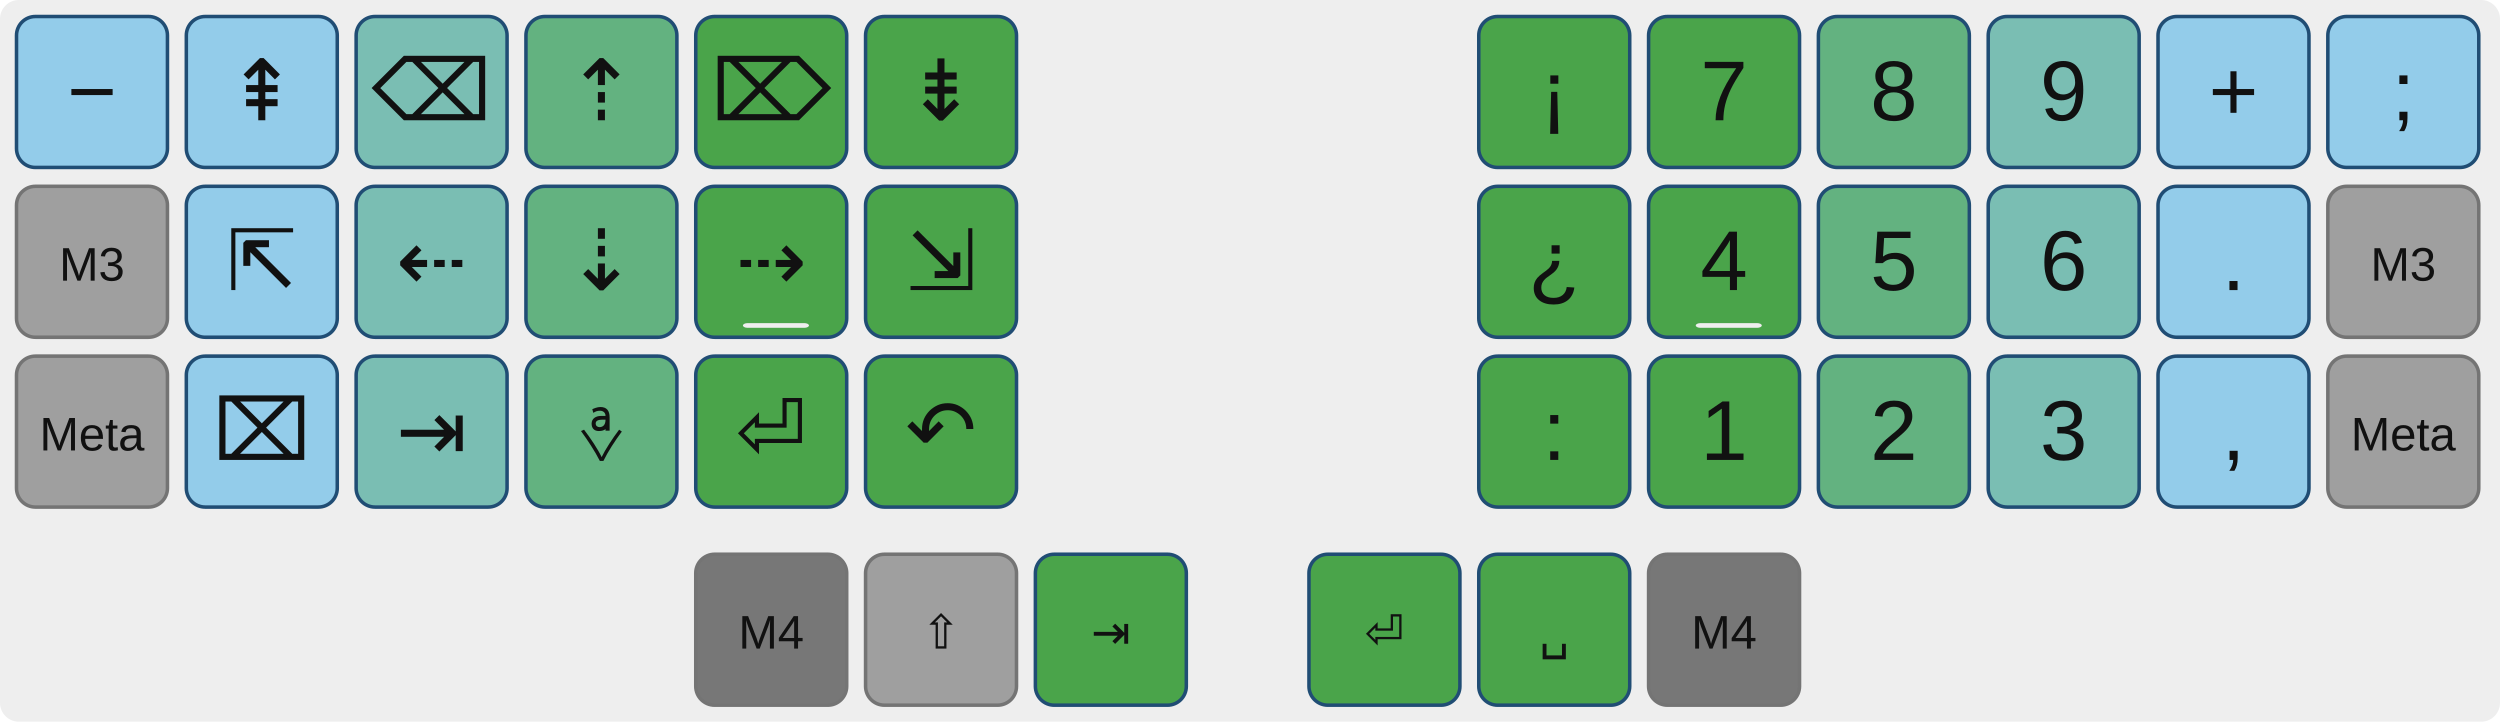
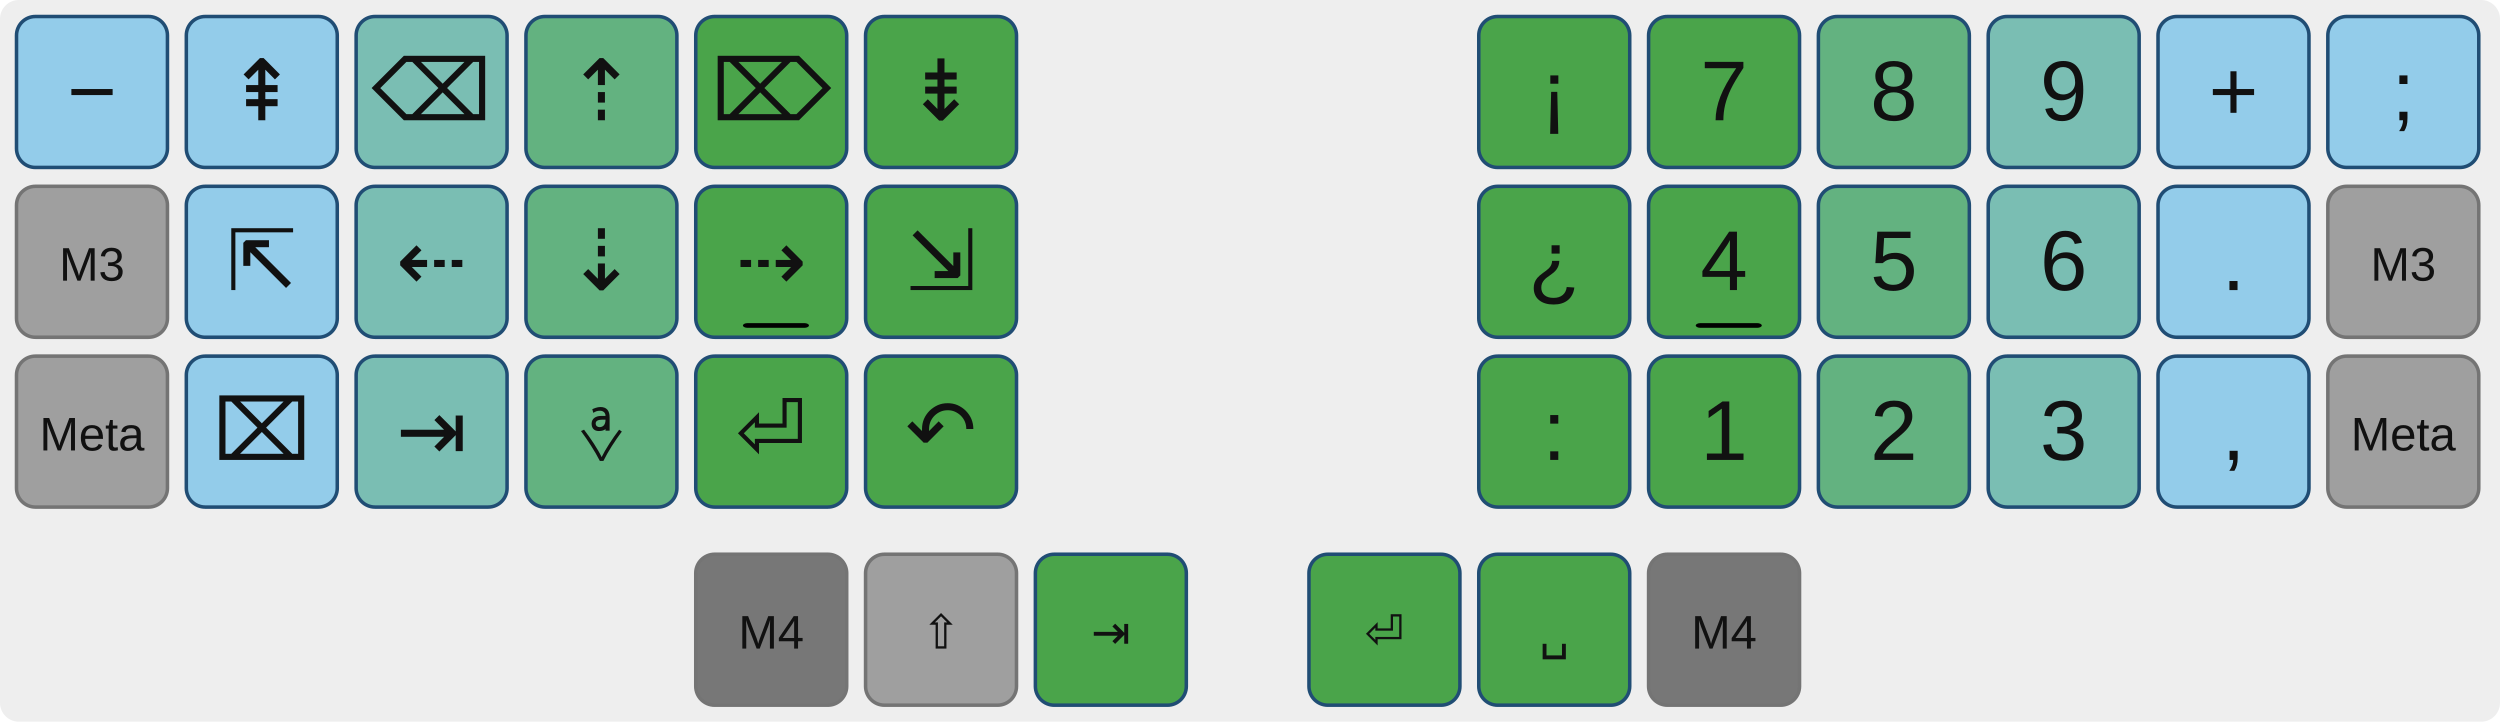
<svg xmlns="http://www.w3.org/2000/svg" xmlns:xlink="http://www.w3.org/1999/xlink" version="1.1" id="Ebene_1" height="153" width="530" viewBox="0 0 530 153" enable-background="new 0 0 535 0" xml:space="preserve">
  <defs id="defs">
    <style type="text/css" id="style46661">
  text.mod, text.key, text.dead {
    fill:#111;
    fill-opacity:1;
      stroke:none;
      font-style:normal;
      font-variant:normal;
      font-weight:normal;
      font-stretch:normal;
      display:inline;
      font-family:Arial;
      writing-mode:lr-tb;
  }

  text.key {
      font-family:Arial;
  }

  text.dead {
      font-family: Gentium Plus Compact;
  }

  text.space, text.dead, text.center, text.key, text.mod {
      text-align:center;
      text-anchor:middle;
  }

  text.key { font-size:18px; }
  text.dead { font-size:18px; }
  text.mod { font-size:10px; }
  text.big { font-size:12px; }

  .key {
  stroke-width:0.75;
  }

  .grey { fill:#949494; stroke:#696969; }
  .grey { fill:#9f9f9f; stroke:#747474; }

  .numpad { fill:#afaa9f; stroke:#747474; }

  /* bootstrap colors */
  .l5, .r5 { fill:#93CCEA; }
  .l4, .r4 { fill:#7abeb3; }
  .l3, .r3 { fill:#63b280; }
  .l2, .r2 { fill:#4aa44a; }
  .l1, .r1 { fill:#4aa44a; }

  /* btn bg hover, unused */
  .l2, .r2 { stroke:#3071a9; }
  .l3, .r3 { stroke:#449d44; }
  .l4, .r4 { stroke:#c9302c; }
  .l5, .r5 { stroke:#ec971f; }

  /* btn border hover */
  .l1, .r1 { stroke:#204d74; }
  .l2, .r2 { stroke:#204d74; }
  .l3, .r3 { stroke:#204d74; }
  .l4, .r4 { stroke:#204d74; }
  .l5, .r5 { stroke:#204d74; }

  

  .pressed {
    
    fill:#777;
  }
  </style>
    <g id="basekey">
      <rect width="32" height="32" rx="4" class="key" id="rect1" />
    </g>
    <g id="nub">
-       <rect width="14" height="1" rx="1" style="fill:#eee;" id="rect2" />
+       <rect width="14" height="1" rx="1" class="nubkey" id="rect2" />
    </g>
  </defs>
  <rect width="100%" height="100%" rx="4" style="fill:#eee" id="rect3" />
  <g transform="translate(3.5,3.5)" id="g62">
    <g transform="translate(0, 0)" id="g32">
      <g transform="translate(0, 0)" id="g5">
        <use xlink:href="#basekey" y="0" class="l5" id="use3" />
        <use xlink:href="#basekey" y="36" class="key grey" id="m3l" />
        <use xlink:href="#basekey" y="72" class="key grey" id="use4" />
        <path d="m 11.632,16.656 v -1.283 h 8.745 v 1.283 z" id="text4" class="key" style="font-size:18px;font-family:Arial;text-align:center;text-anchor:middle;fill:#111111;stroke-width:0.75" aria-label="−" />
        <path d="m 15.724,56 v -4.59 q 0,-0.762 0.044,-1.465 -0.239,0.874 -0.43,1.367 L 13.561,56 h -0.654 l -1.802,-4.688 -0.273,-0.83 -0.161,-0.537 0.015,0.542 0.02,0.923 V 56 H 9.875 v -6.88 h 1.226 l 1.831,4.771 q 0.098,0.288 0.186,0.62 0.093,0.327 0.122,0.474 0.039,-0.195 0.161,-0.591 0.127,-0.4 0.171,-0.503 l 1.797,-4.771 h 1.196 V 56 Z m 6.782,-1.899 q 0,0.952 -0.605,1.475 -0.605,0.522 -1.729,0.522 -1.045,0 -1.67,-0.469 -0.62,-0.474 -0.737,-1.396 l 0.908,-0.083 q 0.176,1.221 1.499,1.221 0.664,0 1.04,-0.327 0.381,-0.327 0.381,-0.972 0,-0.562 -0.435,-0.874 -0.43,-0.317 -1.245,-0.317 h -0.498 v -0.762 h 0.479 q 0.723,0 1.118,-0.312 0.4,-0.317 0.4,-0.874 0,-0.552 -0.327,-0.869 -0.322,-0.322 -0.962,-0.322 -0.581,0 -0.942,0.298 -0.356,0.298 -0.415,0.84 l -0.884,-0.068 q 0.098,-0.845 0.698,-1.318 0.605,-0.474 1.553,-0.474 1.035,0 1.606,0.483 0.576,0.479 0.576,1.338 0,0.659 -0.371,1.074 -0.366,0.41 -1.069,0.557 v 0.02 q 0.771,0.083 1.201,0.518 0.43,0.435 0.43,1.094 z" id="m3ltxt" class="mod" style="font-size:10px;font-family:Arial;text-align:center;text-anchor:middle;fill:#111111" aria-label="M3" />
        <path d="m 11.554,92 v -4.59 q 0,-0.762 0.044,-1.465 -0.239,0.874 -0.43,1.367 L 9.391,92 H 8.737 l -1.802,-4.688 -0.273,-0.83 -0.161,-0.537 0.015,0.542 0.02,0.923 V 92 H 5.705 v -6.88 h 1.226 l 1.831,4.771 q 0.098,0.288 0.186,0.62 0.093,0.327 0.122,0.474 0.039,-0.195 0.161,-0.591 0.127,-0.4 0.171,-0.503 l 1.797,-4.771 h 1.196 V 92 Z m 3.008,-2.456 q 0,0.908 0.376,1.401 0.376,0.493 1.099,0.493 0.571,0 0.913,-0.229 0.347,-0.229 0.469,-0.581 l 0.771,0.22 q -0.474,1.25 -2.153,1.25 -1.172,0 -1.787,-0.698 -0.61,-0.698 -0.61,-2.075 0,-1.309 0.61,-2.007 0.615,-0.698 1.753,-0.698 2.329,0 2.329,2.808 v 0.117 z m 2.861,-0.674 q -0.073,-0.835 -0.425,-1.216 -0.352,-0.386 -1.011,-0.386 -0.64,0 -1.016,0.43 -0.371,0.425 -0.4,1.172 z m 4.058,3.091 q -0.435,0.117 -0.889,0.117 -1.055,0 -1.055,-1.196 v -3.525 h -0.61 v -0.64 h 0.645 l 0.259,-1.182 h 0.586 v 1.182 h 0.977 v 0.64 h -0.977 v 3.335 q 0,0.381 0.122,0.537 0.127,0.151 0.435,0.151 0.176,0 0.508,-0.068 z m 2.095,0.137 q -0.796,0 -1.196,-0.42 -0.4,-0.42 -0.4,-1.152 0,-0.82 0.537,-1.26 0.542,-0.439 1.743,-0.469 l 1.187,-0.02 v -0.288 q 0,-0.645 -0.273,-0.923 -0.273,-0.278 -0.859,-0.278 -0.591,0 -0.859,0.2 -0.269,0.2 -0.322,0.64 l -0.918,-0.083 q 0.225,-1.426 2.119,-1.426 0.996,0 1.499,0.459 0.503,0.454 0.503,1.318 v 2.275 q 0,0.391 0.103,0.591 0.103,0.195 0.391,0.195 0.127,0 0.288,-0.034 v 0.547 q -0.332,0.078 -0.679,0.078 -0.488,0 -0.713,-0.254 -0.22,-0.259 -0.249,-0.806 h -0.029 q -0.337,0.605 -0.786,0.859 -0.444,0.249 -1.084,0.249 z m 0.2,-0.659 q 0.483,0 0.859,-0.22 0.376,-0.22 0.591,-0.601 0.22,-0.386 0.22,-0.791 v -0.435 l -0.962,0.02 q -0.62,0.01 -0.942,0.127 -0.317,0.117 -0.488,0.361 -0.171,0.244 -0.171,0.64 0,0.43 0.229,0.664 0.234,0.234 0.664,0.234 z" id="text5" class="mod" style="font-size:10px;font-family:Arial;text-align:center;text-anchor:middle;fill:#111111" aria-label="Meta" />
      </g>
      <g transform="translate(36, 0)" id="g9">
        <use xlink:href="#basekey" y="0" class="l5" id="use5" />
        <use xlink:href="#basekey" y="36" class="l5" id="use6" />
        <use xlink:href="#basekey" y="72" class="l5" id="use7" />
        <path d="m 15.604,8.816 h 0.791 l 3.445,3.463 -1.055,1.055 -2.039,-2.057 v 3.252 h 2.602 v 1.494 H 16.747 v 1.494 h 2.602 v 1.494 H 16.747 V 22 h -1.494 v -2.988 h -2.584 v -1.494 h 2.584 v -1.494 h -2.584 v -1.494 h 2.584 v -3.252 l -2.057,2.057 -1.055,-1.055 z" id="text7" class="key" style="font-size:18px;font-family:Arial;text-align:center;text-anchor:middle;fill:#111111;stroke-width:0.75" aria-label="⇞" />
        <path d="m 22.636,44.878 v 0.87 H 10.401 V 58 H 9.531 V 44.878 Z m -10.556,3.103 0.554,-0.554 h 4.887 v 1.485 h -2.9 l 7.576,7.576 -1.055,1.055 -7.576,-7.576 v 2.9 h -1.485 z" id="text8" class="key" style="font-size:18px;font-family:Arial;text-align:center;text-anchor:middle;fill:#111111;stroke-width:0.75" aria-label="⇱" />
        <path d="M 7,94 V 80.324 H 25 V 94 Z M 8.301,81.625 V 92.699 H 9.54 L 15.077,87.162 9.54,81.625 Z m 12.322,0 h -9.229 l 4.614,4.614 z m -9.229,11.074 h 9.229 L 16.009,88.085 Z M 22.451,81.625 l -5.537,5.537 5.537,5.537 h 1.248 V 81.625 Z" id="text9" class="key" style="font-size:18px;font-family:Arial;text-align:center;text-anchor:middle;fill:#111111;stroke-width:0.75" aria-label="⌧" />
      </g>
      <g transform="translate(72, 0)" id="g13">
        <use xlink:href="#basekey" y="0" class="l4" id="use9" />
        <use xlink:href="#basekey" y="36" class="l4" id="use10" />
        <use xlink:href="#basekey" y="72" class="l4" id="use11" />
        <path d="M 27.355,22 H 10.12 L 3.282,15.162 10.12,8.324 H 27.355 Z M 26.055,9.625 H 24.815 l -5.537,5.537 5.537,5.537 h 1.239 z m -12.322,0 4.614,4.614 L 22.961,9.625 Z m 9.229,11.074 -4.614,-4.614 -4.614,4.614 z M 11.904,9.625 H 10.656 l -5.537,5.555 5.537,5.52 h 1.248 l 5.537,-5.537 z" id="text11" class="key" style="font-size:18px;font-family:Arial;text-align:center;text-anchor:middle;fill:#111111;stroke-width:0.75" aria-label="⌫" />
        <path d="m 9.338,52.753 v -0.791 l 3.454,-3.454 1.055,1.055 -2.048,2.048 h 3.243 v 1.494 h -3.243 l 2.048,2.048 -1.055,1.055 z m 7.198,0.352 v -1.494 h 2.241 v 1.494 z m 3.735,0 v -1.494 h 2.241 v 1.494 z" id="text12" class="key" style="font-size:18px;font-family:Arial;text-align:center;text-anchor:middle;fill:#111111;stroke-width:0.75" aria-label="⇠" />
        <path d="m 9.487,87.61 h 9.158 l -2.057,-2.057 1.055,-1.055 3.463,3.463 v -3.375 h 1.494 v 7.559 H 21.106 V 88.753 l -3.463,3.463 -1.055,-1.055 2.057,-2.057 H 9.487 Z" id="text13" class="key" style="font-size:18px;font-family:Arial;text-align:center;text-anchor:middle;fill:#111111;stroke-width:0.75" aria-label="⇥" />
      </g>
      <g transform="translate(108, 0)" id="g17">
        <use xlink:href="#basekey" y="0" class="l3" id="use13" />
        <use xlink:href="#basekey" y="36" class="l3" id="use14" />
        <use xlink:href="#basekey" y="72" class="l3" id="use15" />
        <path d="m 15.604,8.816 h 0.791 l 3.463,3.463 -1.055,1.055 -2.057,-2.057 v 3.252 h -1.494 v -3.252 l -2.057,2.057 -1.055,-1.055 z M 15.253,16.023 h 1.494 v 2.232 h -1.494 z m 0,3.727 h 1.494 V 22 h -1.494 z" id="text15" class="key" style="font-size:18px;font-family:Arial;text-align:center;text-anchor:middle;fill:#111111;stroke-width:0.75" aria-label="⇡" />
        <path d="m 15.604,58.062 -3.463,-3.463 1.055,-1.055 2.057,2.057 v -3.252 h 1.494 v 3.252 l 2.057,-2.057 1.055,1.055 -3.463,3.463 z M 15.253,50.854 V 48.622 h 1.494 v 2.232 z m 0,-3.727 v -2.25 h 1.494 v 2.25 z" id="text16" class="key" style="font-size:18px;font-family:Arial;text-align:center;text-anchor:middle;fill:#111111;stroke-width:0.75" aria-label="⇣" />
        <path d="m 15.775,82.786 c -0.63,0 -1.386,0.306 -1.71,0.468 l 0.216,0.774 c 0.522,-0.324 0.81,-0.45 1.422,-0.45 0.684,0 1.17,0.432 1.17,1.098 h -0.954 c -1.098,0 -1.998,0.558 -1.998,1.638 0,0.99 0.576,1.566 1.512,1.566 0.648,0 1.116,-0.144 1.44,-0.414 v 0.342 h 0.864 V 85 c 0,-1.422 -0.594,-2.214 -1.962,-2.214 z m -0.162,4.266 c -0.468,0 -0.828,-0.27 -0.828,-0.792 0,-0.594 0.63,-0.792 1.422,-0.792 h 0.666 c 0,1.35 -0.792,1.584 -1.26,1.584 z m 0.432,6.354 c -0.738,-1.584 -2.322,-3.978 -3.726,-5.814 l -0.648,0.288 c 1.476,2.034 2.88,4.158 3.996,6.336 h 0.756 c 0.972,-1.998 2.448,-4.248 3.906,-6.228 l -0.576,-0.396 c -1.368,1.8 -2.988,4.284 -3.708,5.814 z" id="text17" class="key" style="font-size:18px;font-family:Arial;text-align:center;text-anchor:middle;fill:#111111;stroke-width:0.75" aria-label="⎀" />
      </g>
      <g transform="translate(144,0)" id="g21">
        <use xlink:href="#basekey" y="0" class="l2" id="use17" />
        <use xlink:href="#basekey" y="36" class="l2" id="use18" />
        <use xlink:href="#basekey" y="72" class="l2" id="use19" />
        <path d="M 4.645,22 V 8.324 H 21.88 L 28.718,15.162 21.88,22 Z M 5.945,9.625 V 20.699 H 7.185 L 12.722,15.162 7.185,9.625 Z m 12.322,0 H 9.039 L 13.653,14.239 Z M 9.039,20.699 H 18.268 L 13.653,16.085 Z M 20.096,9.625 l -5.537,5.537 5.537,5.537 H 21.344 L 26.881,15.18 21.344,9.625 Z" id="text19" class="key" style="font-size:18px;font-family:Arial;text-align:center;text-anchor:middle;fill:#111111;stroke-width:0.75" aria-label="⌦" />
        <path d="m 22.662,52.753 -3.454,3.454 -1.055,-1.055 2.048,-2.048 h -3.243 v -1.494 h 3.243 L 18.153,49.562 l 1.055,-1.055 3.454,3.454 z m -9.439,-1.143 h 2.241 v 1.494 h -2.241 z m -1.494,0 v 1.494 H 9.487 v -1.494 z" id="text20" class="key nubkey" style="font-size:18px;font-family:Arial;text-align:center;text-anchor:middle;fill:#111111;stroke-width:0.75" aria-label="⇢" />
        <path d="M 13.407,92.822 8.942,88.357 13.407,83.893 v 2.399 h 4.983 V 80.878 h 4.131 l -0.009,9.545 H 13.407 Z M 12.528,87.171 v -1.151 l -2.338,2.338 2.338,2.338 v -1.151 h 9.105 l 0.009,-7.787 h -2.373 l -0.009,5.414 z" id="text21" class="key" style="font-size:18px;font-family:Arial;text-align:center;text-anchor:middle;fill:#111111;stroke-width:0.75" aria-label="⏎" />
        <use x="10" y="65" xlink:href="#nub" id="use21" />
      </g>
      <g transform="translate(180,0)" id="g26">
        <use xlink:href="#basekey" y="0" class="l2" id="use22" />
        <use xlink:href="#basekey" y="36" class="l2" id="use23" />
        <use xlink:href="#basekey" y="72" class="l2" id="use24" />
        <path d="m 16.378,22.062 h -0.791 l -3.445,-3.463 1.055,-1.055 2.039,2.057 v -3.252 h -2.602 v -1.494 h 2.602 v -1.494 h -2.602 v -1.494 h 2.602 V 8.878 h 1.494 v 2.988 h 2.584 v 1.494 h -2.584 v 1.494 h 2.584 v 1.494 h -2.584 v 3.252 l 2.057,-2.057 1.055,1.055 z" id="text24" class="key" style="font-size:18px;font-family:Arial;text-align:center;text-anchor:middle;fill:#111111;stroke-width:0.75" aria-label="⇟" />
        <path d="M 9.531,58 V 57.13 H 21.766 V 44.878 h 0.87 V 58 Z m 10.556,-3.103 -0.554,0.554 H 14.646 V 53.966 h 2.9 l -7.576,-7.576 1.055,-1.055 7.576,7.576 v -2.9 h 1.485 z" id="text25" class="key" style="font-size:18px;font-family:Arial;text-align:center;text-anchor:middle;fill:#111111;stroke-width:0.75" aria-label="⇲" />
        <path d="m 13.46,87.883 2.039,-2.057 1.055,1.055 -3.445,3.463 h -0.791 l -3.463,-3.463 1.055,-1.055 2.057,2.057 v -0.439 q 0,-1.116 0.404,-2.101 0.396,-0.94 1.204,-1.775 0.791,-0.756 1.758,-1.187 0.949,-0.404 2.074,-0.404 1.125,0 2.074,0.404 0.967,0.431 1.758,1.187 0.809,0.835 1.204,1.775 0.404,0.984 0.404,2.101 h -1.494 q 0,-0.817 -0.29,-1.529 -0.29,-0.712 -0.87,-1.292 -0.527,-0.519 -1.283,-0.861 -0.65,-0.29 -1.485,-0.29 -0.835,0 -1.521,0.29 -0.721,0.308 -1.283,0.861 -0.562,0.562 -0.87,1.292 -0.29,0.712 -0.29,1.529 z" id="text26" class="key" style="font-size:18px;font-family:Arial;text-align:center;text-anchor:middle;fill:#111111;stroke-width:0.75" aria-label="↶" />
      </g>
      <g transform="translate(144, 114)" id="g31">
        <g transform="rotate(0)" id="g30">
          <use xlink:href="#basekey" x="0" class="key grey pressed" id="use26" />
          <path d="m 15.724,20 v -4.59 q 0,-0.762 0.044,-1.465 -0.239,0.874 -0.43,1.367 L 13.561,20 h -0.654 l -1.802,-4.688 -0.273,-0.83 -0.161,-0.537 0.015,0.542 0.02,0.923 V 20 H 9.875 v -6.88 h 1.226 l 1.831,4.771 q 0.098,0.288 0.186,0.62 0.093,0.327 0.122,0.474 0.039,-0.195 0.161,-0.591 0.127,-0.4 0.171,-0.503 l 1.797,-4.771 h 1.196 V 20 Z m 5.962,-1.558 V 20 H 20.856 V 18.442 H 17.614 v -0.684 l 3.149,-4.639 h 0.923 v 4.629 h 0.967 v 0.693 z m -0.83,-4.331 q -0.01,0.029 -0.137,0.259 -0.127,0.229 -0.19,0.322 l -1.763,2.598 -0.264,0.361 -0.078,0.098 h 2.432 z" id="m4ltxt" class="mod" style="font-size:10px;font-family:Arial;text-align:center;text-anchor:middle;fill:#111111" aria-label="M4" />
          <g transform="translate(36, 0) rotate(0)" id="g29">
            <use xlink:href="#basekey" x="0" class="key grey" id="use27" />
            <path d="M 17.299,14.453 16,13.154 14.701,14.453 h 0.64 v 5.059 h 1.318 V 14.453 Z M 13.52,14.941 16,12.461 18.48,14.941 H 17.147 V 20 h -2.295 v -5.059 z" id="shiftltxt" class="mod" style="font-size:10px;font-family:Arial;text-align:center;text-anchor:middle;fill:#111111" aria-label="⇧" />
            <g transform="translate(36, 0) rotate(0)" id="g28">
              <use xlink:href="#basekey" x="0" class="l1" id="use28" />
              <path d="m 12.382,16.45 h 5.088 l -1.143,-1.143 0.586,-0.586 1.924,1.924 v -1.875 h 0.83 v 4.199 h -0.83 v -1.885 l -1.924,1.924 -0.586,-0.586 1.143,-1.143 h -5.088 z" id="text28" class="mod" style="font-size:10px;font-family:Arial;text-align:center;text-anchor:middle;fill:#111111" aria-label="⇥" />
            </g>
          </g>
        </g>
      </g>
    </g>
    <g transform="translate(310,0)" id="g61">
      <g transform="translate(36, 114)" id="g37">
        <g transform="rotate(0, 36, 0)" id="g36">
          <use xlink:href="#basekey" x="0" class="key grey pressed" id="use32" />
          <path d="m 15.724,20 v -4.59 q 0,-0.762 0.044,-1.465 -0.239,0.874 -0.43,1.367 L 13.561,20 h -0.654 l -1.802,-4.688 -0.273,-0.83 -0.161,-0.537 0.015,0.542 0.02,0.923 V 20 H 9.875 v -6.88 h 1.226 l 1.831,4.771 q 0.098,0.288 0.186,0.62 0.093,0.327 0.122,0.474 0.039,-0.195 0.161,-0.591 0.127,-0.4 0.171,-0.503 l 1.797,-4.771 h 1.196 V 20 Z m 5.962,-1.558 V 20 H 20.856 V 18.442 H 17.614 v -0.684 l 3.149,-4.639 h 0.923 v 4.629 h 0.967 v 0.693 z m -0.83,-4.331 q -0.01,0.029 -0.137,0.259 -0.127,0.229 -0.19,0.322 l -1.763,2.598 -0.264,0.361 -0.078,0.098 h 2.432 z" id="m4rtxt" class="mod" style="font-size:10px;font-family:Arial;text-align:center;text-anchor:middle;fill:#111111" aria-label="M4" />
          <g transform="translate(-36, 0) rotate(0, 36, 0)" id="g35">
            <use xlink:href="#basekey" x="0" class="l1" id="use33" />
            <path d="m 14.359,21.445 h 3.281 v -2.461 h 0.82 v 3.291 h -4.922 v -3.291 h 0.82 z" id="text33" class="mod space" style="font-size:10px;font-family:Arial;text-align:center;text-anchor:middle;fill:#111111" aria-label="␣" />
            <g transform="translate(-36, 0) rotate(0, 36, 0)" id="g34">
              <use xlink:href="#basekey" x="0" class="l1" id="use34" />
              <path d="m 14.56,19.346 -2.48,-2.48 2.48,-2.48 v 1.333 h 2.769 v -3.008 h 2.295 l -0.005,5.303 H 14.56 Z m -0.488,-3.14 v -0.64 l -1.299,1.299 1.299,1.299 v -0.64 h 5.059 l 0.005,-4.326 h -1.318 l -0.005,3.008 z" id="returntxt" class="mod" style="font-size:10px;font-family:Arial;text-align:center;text-anchor:middle;fill:#111111" aria-label="⏎" />
            </g>
          </g>
        </g>
      </g>
      <g transform="translate(0,0)" id="g41">
        <use xlink:href="#basekey" y="0" class="l2" id="use37" />
        <use xlink:href="#basekey" y="36" class="l2" id="use38" />
        <use xlink:href="#basekey" y="72" class="l2" id="use39" />
        <path d="m 15.341,15.979 h 1.301 l 0.211,8.895 h -1.723 z m 1.529,-3.489 v 1.767 h -1.705 v -1.767 z" id="text39" class="key" style="font-size:18px;font-family:Arial;text-align:center;text-anchor:middle;fill:#111111;stroke-width:0.75" aria-label="¡" />
        <path d="m 11.654,57.561 q 0,-0.659 0.193,-1.178 0.193,-0.519 0.554,-0.958 0.36,-0.439 1.178,-1.037 l 0.712,-0.519 q 0.624,-0.457 0.932,-0.958 0.308,-0.51 0.316,-1.107 h 1.538 q -0.018,0.606 -0.193,1.063 -0.167,0.457 -0.439,0.809 -0.272,0.352 -0.615,0.633 -0.343,0.272 -0.694,0.527 -0.352,0.246 -0.694,0.501 -0.334,0.246 -0.598,0.554 -0.264,0.308 -0.431,0.694 -0.158,0.387 -0.158,0.905 0,1.002 0.677,1.582 0.686,0.58 1.916,0.58 1.23,0 1.951,-0.615 0.721,-0.615 0.844,-1.688 l 1.617,0.105 q -0.229,1.74 -1.371,2.672 -1.143,0.932 -3.023,0.932 -1.96,0 -3.085,-0.932 -1.125,-0.923 -1.125,-2.566 z m 5.493,-9.07 v 1.767 h -1.714 v -1.767 z" id="text40" class="key" style="font-size:18px;font-family:Arial;text-align:center;text-anchor:middle;fill:#111111;stroke-width:0.75" aria-label="¿" />
        <path d="m 15.143,86.31 v -1.819 h 1.714 v 1.819 z m 0,7.69 v -1.819 h 1.714 V 94 Z" id="text41" class="key" style="font-size:18px;font-family:Arial;text-align:center;text-anchor:middle;fill:#111111;stroke-width:0.75" aria-label=":" />
      </g>
      <g transform="translate(36,0)" id="g45">
        <use xlink:href="#basekey" y="0" class="r2" id="use41" />
        <use xlink:href="#basekey" y="36" class="r2" id="use42" />
        <use xlink:href="#basekey" y="72" class="r2" id="use43" />
        <path d="m 20.1,10.899 q -1.898,2.9 -2.681,4.544 -0.782,1.644 -1.178,3.243 Q 15.855,20.286 15.855,22 h -1.652 q 0,-2.373 1.002,-4.992 1.011,-2.628 3.366,-6.047 H 11.917 V 9.616 h 8.183 z" id="text43" class="key" style="font-size:18px;font-family:Arial;text-align:center;text-anchor:middle;fill:#111111;stroke-width:0.75" aria-label="7" />
        <path d="M 18.738,55.196 V 58 H 17.244 V 55.196 H 11.408 V 53.966 l 5.669,-8.35 h 1.661 v 8.332 h 1.74 v 1.248 z m -1.494,-7.796 q -0.018,0.053 -0.246,0.466 -0.229,0.413 -0.343,0.58 l -3.173,4.676 -0.475,0.65 -0.141,0.176 h 4.377 z" id="text44" class="key nubkey" style="font-size:18px;font-family:Arial;text-align:center;text-anchor:middle;fill:#111111;stroke-width:0.75" aria-label="4" />
        <path d="m 12.366,94 v -1.345 h 3.155 V 83.128 l -2.795,1.995 v -1.494 l 2.927,-2.013 h 1.459 v 11.039 h 3.015 V 94 Z" id="text45" class="key" style="font-size:18px;font-family:Arial;text-align:center;text-anchor:middle;fill:#111111;stroke-width:0.75" aria-label="1" />
        <use x="10" y="65" xlink:href="#nub" id="use45" />
      </g>
      <g transform="translate(72,0)" id="g50">
        <use xlink:href="#basekey" y="0" class="r3" id="use46" />
        <use xlink:href="#basekey" y="36" class="r3" id="use47" />
        <use xlink:href="#basekey" y="72" class="r3" id="use48" />
        <path d="m 20.223,18.546 q 0,1.714 -1.09,2.672 -1.09,0.958 -3.129,0.958 -1.986,0 -3.111,-0.94 -1.116,-0.94 -1.116,-2.672 0,-1.213 0.694,-2.039 0.694,-0.826 1.775,-1.002 v -0.035 Q 13.236,15.25 12.647,14.459 q -0.58,-0.791 -0.58,-1.854 0,-1.415 1.055,-2.294 1.063,-0.879 2.848,-0.879 1.828,0 2.883,0.861 1.063,0.861 1.063,2.329 0,1.063 -0.589,1.854 -0.589,0.791 -1.608,0.993 v 0.035 q 1.187,0.193 1.846,1.011 0.659,0.809 0.659,2.03 z m -1.951,-5.836 q 0,-2.101 -2.303,-2.101 -1.116,0 -1.705,0.527 -0.58,0.527 -0.58,1.573 0,1.063 0.598,1.626 0.606,0.554 1.705,0.554 1.116,0 1.696,-0.51 0.589,-0.519 0.589,-1.67 z m 0.308,5.687 q 0,-1.151 -0.686,-1.731 -0.686,-0.589 -1.925,-0.589 -1.204,0 -1.881,0.633 -0.677,0.624 -0.677,1.723 0,2.558 2.61,2.558 1.292,0 1.925,-0.615 Q 18.58,19.75 18.58,18.396 Z" id="text48" class="key" style="font-size:18px;font-family:Arial;text-align:center;text-anchor:middle;fill:#111111;stroke-width:0.75" aria-label="8" />
        <path d="m 20.25,53.966 q 0,1.96 -1.169,3.085 -1.16,1.125 -3.226,1.125 -1.731,0 -2.795,-0.756 -1.063,-0.756 -1.345,-2.188 l 1.6,-0.185 q 0.501,1.837 2.575,1.837 1.274,0 1.995,-0.765 0.721,-0.773 0.721,-2.118 0,-1.169 -0.729,-1.89 -0.721,-0.721 -1.951,-0.721 -0.642,0 -1.195,0.202 -0.554,0.202 -1.107,0.686 h -1.547 l 0.413,-6.662 h 7.04 v 1.345 h -5.599 l -0.237,3.929 q 1.028,-0.791 2.558,-0.791 1.828,0 2.909,1.072 1.09,1.072 1.09,2.795 z" id="text49" class="key" style="font-size:18px;font-family:Arial;text-align:center;text-anchor:middle;fill:#111111;stroke-width:0.75" aria-label="5" />
        <path d="m 11.9,94 v -1.116 q 0.448,-1.028 1.09,-1.811 0.65,-0.791 1.362,-1.424 0.712,-0.642 1.406,-1.187 0.703,-0.545 1.266,-1.09 0.562,-0.545 0.905,-1.143 0.352,-0.598 0.352,-1.354 0,-1.02 -0.598,-1.582 -0.598,-0.562 -1.661,-0.562 -1.011,0 -1.67,0.554 -0.65,0.545 -0.765,1.538 l -1.617,-0.149 q 0.176,-1.485 1.257,-2.364 1.09,-0.879 2.795,-0.879 1.872,0 2.874,0.888 1.011,0.879 1.011,2.505 0,0.721 -0.334,1.433 -0.325,0.712 -0.976,1.424 -0.65,0.712 -2.487,2.206 -1.011,0.826 -1.608,1.494 -0.598,0.659 -0.861,1.274 h 6.46 V 94 Z" id="text50" class="key" style="font-size:18px;font-family:Arial;text-align:center;text-anchor:middle;fill:#111111;stroke-width:0.75" aria-label="2" />
      </g>
      <g transform="translate(108,0)" id="g54">
        <use xlink:href="#basekey" y="0" class="r4" id="use50" />
        <use xlink:href="#basekey" y="36" class="r4" id="use51" />
        <use xlink:href="#basekey" y="72" class="r4" id="use52" />
        <path d="m 20.153,15.558 q 0,3.19 -1.169,4.904 -1.16,1.714 -3.313,1.714 -1.45,0 -2.329,-0.606 -0.87,-0.615 -1.248,-1.978 l 1.512,-0.237 q 0.475,1.547 2.092,1.547 1.362,0 2.109,-1.266 0.747,-1.266 0.782,-3.612 -0.352,0.791 -1.204,1.274 -0.853,0.475 -1.872,0.475 -1.67,0 -2.672,-1.143 -1.002,-1.143 -1.002,-3.032 0,-1.942 1.09,-3.05 1.09,-1.116 3.032,-1.116 2.065,0 3.129,1.529 1.063,1.529 1.063,4.597 z M 18.43,14.028 q 0,-1.494 -0.686,-2.399 -0.686,-0.914 -1.837,-0.914 -1.143,0 -1.802,0.782 -0.659,0.773 -0.659,2.101 0,1.354 0.659,2.145 0.659,0.782 1.784,0.782 0.686,0 1.274,-0.308 0.589,-0.316 0.923,-0.888 0.343,-0.571 0.343,-1.301 z" id="text52" class="key" style="font-size:18px;font-family:Arial;text-align:center;text-anchor:middle;fill:#111111;stroke-width:0.75" aria-label="9" />
        <path d="m 20.214,53.948 q 0,1.96 -1.063,3.094 -1.063,1.134 -2.936,1.134 -2.092,0 -3.199,-1.556 -1.107,-1.556 -1.107,-4.526 0,-3.217 1.151,-4.939 1.151,-1.723 3.278,-1.723 2.804,0 3.533,2.522 l -1.512,0.272 q -0.466,-1.512 -2.039,-1.512 -1.354,0 -2.101,1.266 -0.738,1.257 -0.738,3.647 0.431,-0.8 1.213,-1.213 0.782,-0.422 1.793,-0.422 1.714,0 2.716,1.072 1.011,1.072 1.011,2.883 z m -1.608,0.07 q 0,-1.345 -0.659,-2.074 -0.659,-0.729 -1.837,-0.729 -1.107,0 -1.793,0.65 -0.677,0.642 -0.677,1.775 0,1.433 0.703,2.347 0.712,0.914 1.819,0.914 1.143,0 1.793,-0.765 0.65,-0.773 0.65,-2.118 z" id="text53" class="key" style="font-size:18px;font-family:Arial;text-align:center;text-anchor:middle;fill:#111111;stroke-width:0.75" aria-label="6" />
        <path d="m 20.214,90.581 q 0,1.714 -1.09,2.654 -1.09,0.94 -3.111,0.94 -1.881,0 -3.006,-0.844 -1.116,-0.853 -1.327,-2.514 l 1.635,-0.149 q 0.316,2.197 2.698,2.197 1.195,0 1.872,-0.589 0.686,-0.589 0.686,-1.749 0,-1.011 -0.782,-1.573 -0.773,-0.571 -2.241,-0.571 h -0.896 v -1.371 h 0.861 q 1.301,0 2.013,-0.562 0.721,-0.571 0.721,-1.573 0,-0.993 -0.589,-1.564 -0.58,-0.58 -1.731,-0.58 -1.046,0 -1.696,0.536 -0.642,0.536 -0.747,1.512 l -1.591,-0.123 q 0.176,-1.521 1.257,-2.373 1.09,-0.853 2.795,-0.853 1.863,0 2.892,0.87 1.037,0.861 1.037,2.408 0,1.187 -0.668,1.934 -0.659,0.738 -1.925,1.002 v 0.035 q 1.389,0.149 2.162,0.932 0.773,0.782 0.773,1.969 z" id="text54" class="key" style="font-size:18px;font-family:Arial;text-align:center;text-anchor:middle;fill:#111111;stroke-width:0.75" aria-label="3" />
      </g>
      <g transform="translate(144,0)" id="g58">
        <use xlink:href="#basekey" y="0" class="r5" id="use54" />
        <use xlink:href="#basekey" y="36" class="r5" id="use55" />
        <use xlink:href="#basekey" y="72" class="r5" id="use56" />
        <path d="m 16.642,16.656 v 3.762 H 15.35 V 16.656 h -3.727 v -1.283 h 3.727 v -3.762 h 1.292 v 3.762 h 3.727 v 1.283 z" id="text56" class="key" style="font-size:18px;font-family:Arial;text-align:center;text-anchor:middle;fill:#111111;stroke-width:0.75" aria-label="+" />
        <path d="m 15.143,58 v -1.925 h 1.714 V 58 Z" id="text57" class="key" style="font-size:18px;font-family:Arial;text-align:center;text-anchor:middle;fill:#111111;stroke-width:0.75" aria-label="." />
        <path d="m 16.883,92.075 v 1.477 q 0,0.932 -0.167,1.556 -0.167,0.624 -0.519,1.195 H 15.117 Q 15.943,95.107 15.943,94 h -0.773 v -1.925 z" id="text58" class="key" style="font-size:18px;font-family:Arial;text-align:center;text-anchor:middle;fill:#111111;stroke-width:0.75" aria-label="," />
      </g>
      <g transform="translate(180,0)" id="g60">
        <use xlink:href="#basekey" y="0" class="r5" id="use58" />
        <use xlink:href="#basekey" y="36" class="key grey" id="m3r" />
        <use xlink:href="#basekey" y="72" class="key grey" id="use59" />
        <path d="m 16.883,20.181 v 1.371 q 0,0.932 -0.167,1.556 -0.167,0.624 -0.519,1.195 H 15.117 Q 15.943,23.107 15.943,22 H 15.169 V 20.181 Z M 15.169,14.31 v -1.819 h 1.714 v 1.819 z" id="text59" class="key" style="font-size:18px;font-family:Arial;text-align:center;text-anchor:middle;fill:#111111;stroke-width:0.75" aria-label=";" />
        <path d="m 15.724,56 v -4.59 q 0,-0.762 0.044,-1.465 -0.239,0.874 -0.43,1.367 L 13.561,56 h -0.654 l -1.802,-4.688 -0.273,-0.83 -0.161,-0.537 0.015,0.542 0.02,0.923 V 56 H 9.875 v -6.88 h 1.226 l 1.831,4.771 q 0.098,0.288 0.186,0.62 0.093,0.327 0.122,0.474 0.039,-0.195 0.161,-0.591 0.127,-0.4 0.171,-0.503 l 1.797,-4.771 h 1.196 V 56 Z m 6.782,-1.899 q 0,0.952 -0.605,1.475 -0.605,0.522 -1.729,0.522 -1.045,0 -1.67,-0.469 -0.62,-0.474 -0.737,-1.396 l 0.908,-0.083 q 0.176,1.221 1.499,1.221 0.664,0 1.04,-0.327 0.381,-0.327 0.381,-0.972 0,-0.562 -0.435,-0.874 -0.43,-0.317 -1.245,-0.317 h -0.498 v -0.762 h 0.479 q 0.723,0 1.118,-0.312 0.4,-0.317 0.4,-0.874 0,-0.552 -0.327,-0.869 -0.322,-0.322 -0.962,-0.322 -0.581,0 -0.942,0.298 -0.356,0.298 -0.415,0.84 l -0.884,-0.068 q 0.098,-0.845 0.698,-1.318 0.605,-0.474 1.553,-0.474 1.035,0 1.606,0.483 0.576,0.479 0.576,1.338 0,0.659 -0.371,1.074 -0.366,0.41 -1.069,0.557 v 0.02 q 0.771,0.083 1.201,0.518 0.43,0.435 0.43,1.094 z" id="m3rtxt" class="mod" style="font-size:10px;font-family:Arial;text-align:center;text-anchor:middle;fill:#111111" aria-label="M3" />
        <path d="m 11.554,92 v -4.59 q 0,-0.762 0.044,-1.465 -0.239,0.874 -0.43,1.367 L 9.391,92 H 8.737 l -1.802,-4.688 -0.273,-0.83 -0.161,-0.537 0.015,0.542 0.02,0.923 V 92 H 5.705 v -6.88 h 1.226 l 1.831,4.771 q 0.098,0.288 0.186,0.62 0.093,0.327 0.122,0.474 0.039,-0.195 0.161,-0.591 0.127,-0.4 0.171,-0.503 l 1.797,-4.771 h 1.196 V 92 Z m 3.008,-2.456 q 0,0.908 0.376,1.401 0.376,0.493 1.099,0.493 0.571,0 0.913,-0.229 0.347,-0.229 0.469,-0.581 l 0.771,0.22 q -0.474,1.25 -2.153,1.25 -1.172,0 -1.787,-0.698 -0.61,-0.698 -0.61,-2.075 0,-1.309 0.61,-2.007 0.615,-0.698 1.753,-0.698 2.329,0 2.329,2.808 v 0.117 z m 2.861,-0.674 q -0.073,-0.835 -0.425,-1.216 -0.352,-0.386 -1.011,-0.386 -0.64,0 -1.016,0.43 -0.371,0.425 -0.4,1.172 z m 4.058,3.091 q -0.435,0.117 -0.889,0.117 -1.055,0 -1.055,-1.196 v -3.525 h -0.61 v -0.64 h 0.645 l 0.259,-1.182 h 0.586 v 1.182 h 0.977 v 0.64 h -0.977 v 3.335 q 0,0.381 0.122,0.537 0.127,0.151 0.435,0.151 0.176,0 0.508,-0.068 z m 2.095,0.137 q -0.796,0 -1.196,-0.42 -0.4,-0.42 -0.4,-1.152 0,-0.82 0.537,-1.26 0.542,-0.439 1.743,-0.469 l 1.187,-0.02 v -0.288 q 0,-0.645 -0.273,-0.923 -0.273,-0.278 -0.859,-0.278 -0.591,0 -0.859,0.2 -0.269,0.2 -0.322,0.64 l -0.918,-0.083 q 0.225,-1.426 2.119,-1.426 0.996,0 1.499,0.459 0.503,0.454 0.503,1.318 v 2.275 q 0,0.391 0.103,0.591 0.103,0.195 0.391,0.195 0.127,0 0.288,-0.034 v 0.547 q -0.332,0.078 -0.679,0.078 -0.488,0 -0.713,-0.254 -0.22,-0.259 -0.249,-0.806 h -0.029 q -0.337,0.605 -0.786,0.859 -0.444,0.249 -1.084,0.249 z m 0.2,-0.659 q 0.483,0 0.859,-0.22 0.376,-0.22 0.591,-0.601 0.22,-0.386 0.22,-0.791 v -0.435 l -0.962,0.02 q -0.62,0.01 -0.942,0.127 -0.317,0.117 -0.488,0.361 -0.171,0.244 -0.171,0.64 0,0.43 0.229,0.664 0.234,0.234 0.664,0.234 z" id="text60" class="mod" style="font-size:10px;font-family:Arial;text-align:center;text-anchor:middle;fill:#111111" aria-label="Meta" />
      </g>
    </g>
  </g>
</svg>
